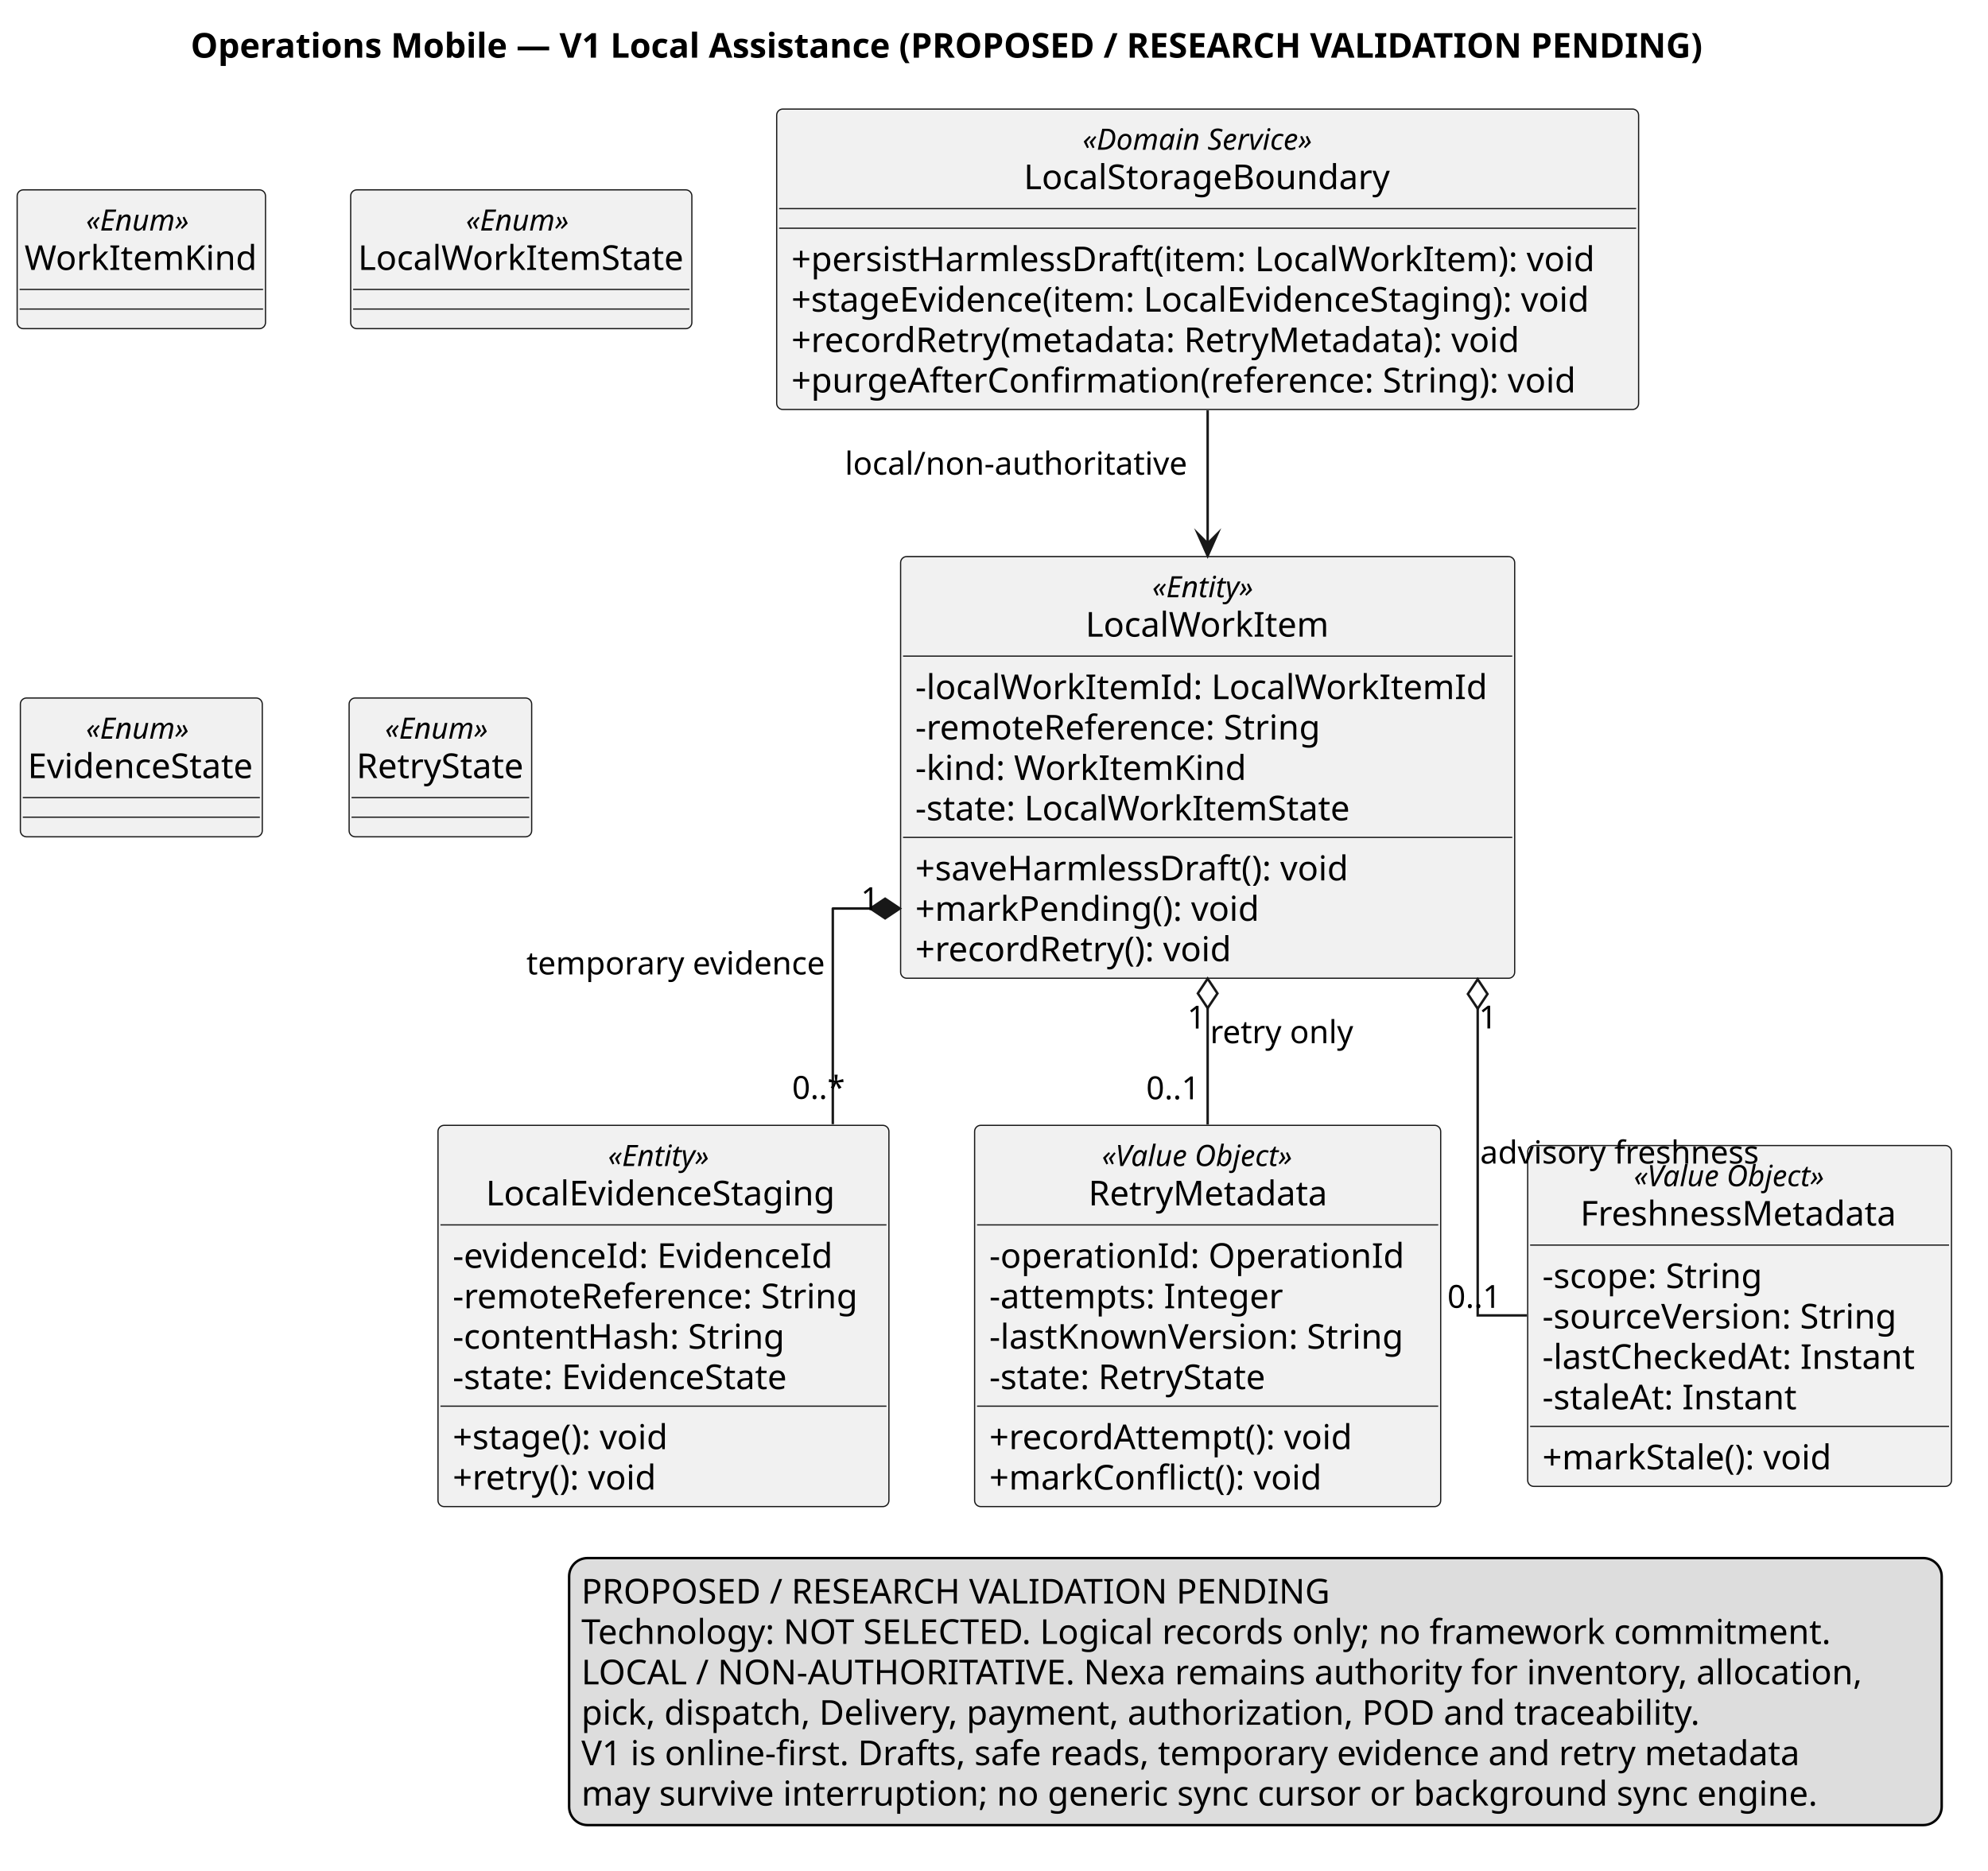
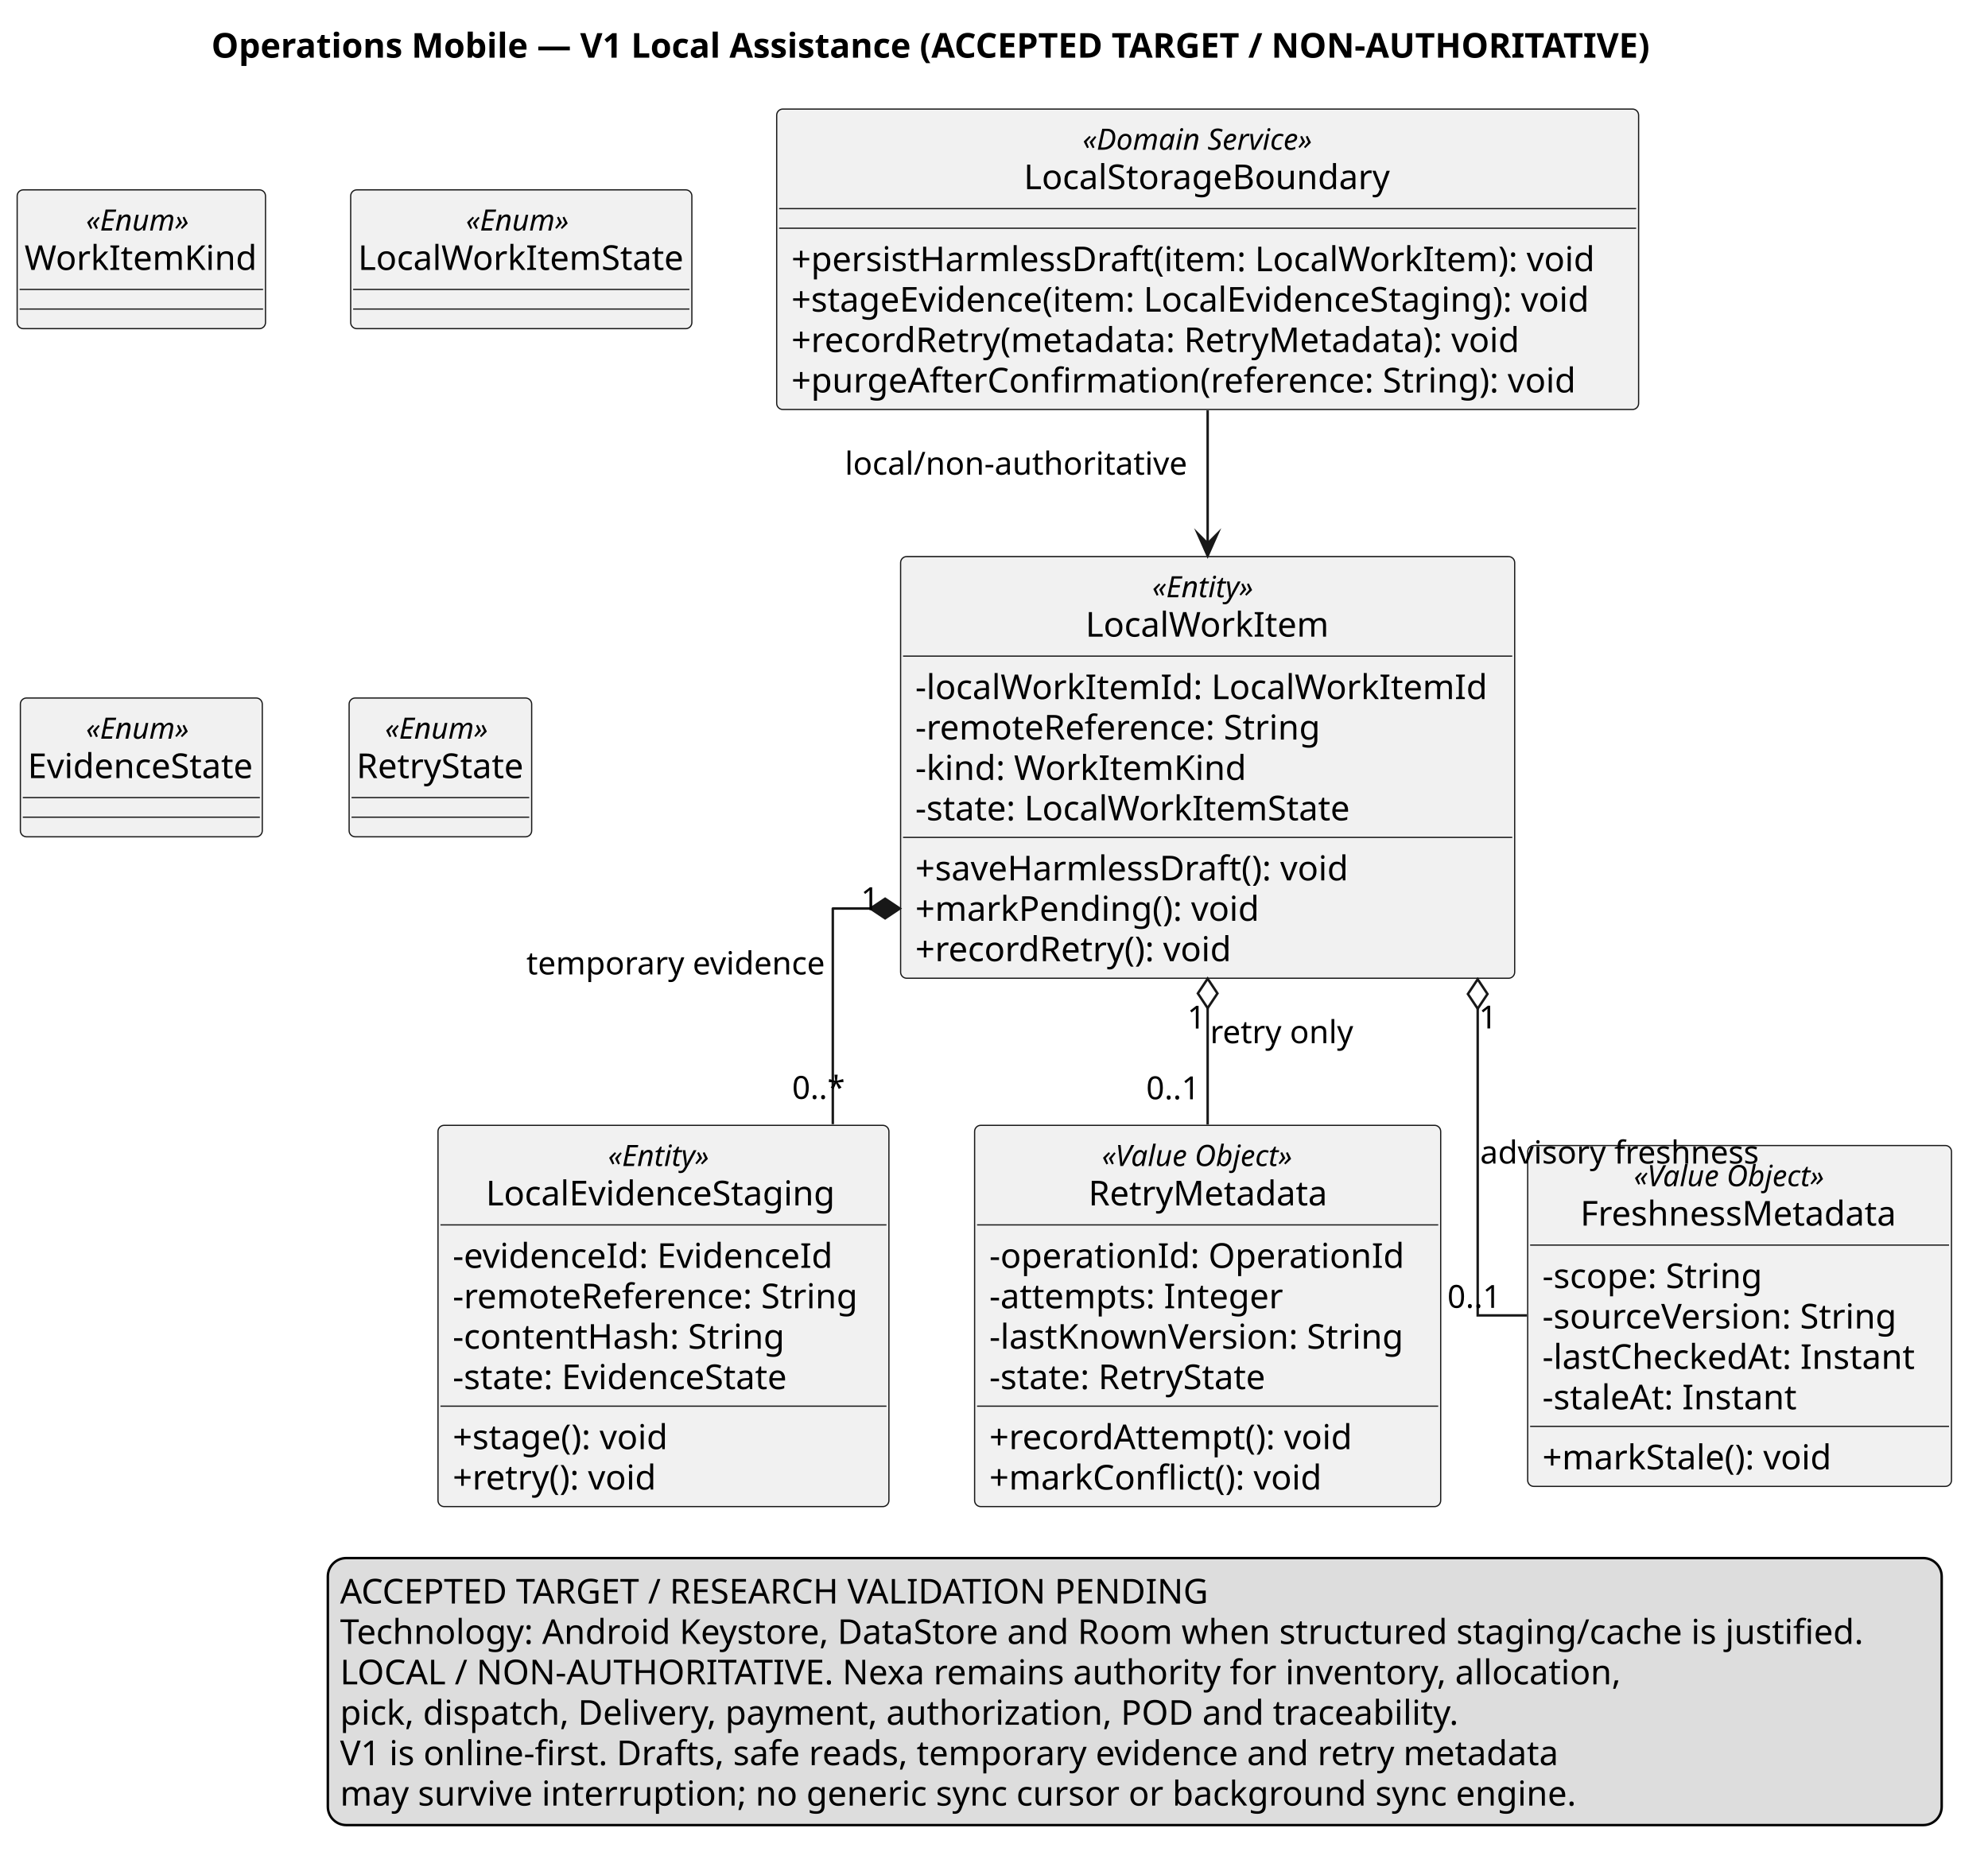
<svg xmlns="http://www.w3.org/2000/svg" contentStyleType="text/css" data-diagram-type="CLASS" height="763px" preserveAspectRatio="none" style="width:811px;height:763px;background:#FFFFFF;" version="1.1" viewBox="0 0 811 763" width="811px" zoomAndPan="magnify">
  <defs />
  <g>
    <g class="title" data-source-line="1">
-       <text fill="#000000" font-family="sans-serif" font-size="14" font-weight="700" lengthAdjust="spacing" textLength="648.539" x="77.784" y="23.535">Operations Mobile — V1 Local Assistance (PROPOSED / RESEARCH VALIDATION PENDING)</text>
+       <text fill="#000000" font-family="sans-serif" font-size="14" font-weight="700" lengthAdjust="spacing" textLength="631.654" x="86.227" y="23.535">Operations Mobile — V1 Local Assistance (ACCEPTED TARGET / NON-AUTHORITATIVE)</text>
    </g>
    <g class="entity" data-qualified-name="LocalWorkItem" data-source-line="7" id="ent0001">
      <rect fill="#F1F1F1" height="172.039" rx="2.5" ry="2.5" style="stroke:#181818;stroke-width:0.5;" width="250.513" x="367.4" y="227.058" />
      <text fill="#000000" font-family="sans-serif" font-size="12" font-style="italic" lengthAdjust="spacing" textLength="45.24" x="470.036" y="243.66">«Entity»</text>
      <text fill="#000000" font-family="sans-serif" font-size="14" lengthAdjust="spacing" textLength="99.641" x="442.836" y="259.726">LocalWorkItem</text>
      <line style="stroke:#181818;stroke-width:0.5;" x1="368.4" x2="616.913" y1="267.679" y2="267.679" />
      <text fill="#000000" font-family="sans-serif" font-size="14" lengthAdjust="spacing" textLength="238.513" x="373.4" y="285.214">-localWorkItemId: LocalWorkItemId</text>
      <text fill="#000000" font-family="sans-serif" font-size="14" lengthAdjust="spacing" textLength="171.951" x="373.4" y="301.703">-remoteReference: String</text>
      <text fill="#000000" font-family="sans-serif" font-size="14" lengthAdjust="spacing" textLength="142.003" x="373.4" y="318.191">-kind: WorkItemKind</text>
      <text fill="#000000" font-family="sans-serif" font-size="14" lengthAdjust="spacing" textLength="183.285" x="373.4" y="334.679">-state: LocalWorkItemState</text>
      <line style="stroke:#181818;stroke-width:0.5;" x1="368.4" x2="616.913" y1="341.632" y2="341.632" />
      <text fill="#000000" font-family="sans-serif" font-size="14" lengthAdjust="spacing" textLength="184.981" x="373.4" y="359.168">+saveHarmlessDraft(): void</text>
      <text fill="#000000" font-family="sans-serif" font-size="14" lengthAdjust="spacing" textLength="147.014" x="373.4" y="375.656">+markPending(): void</text>
      <text fill="#000000" font-family="sans-serif" font-size="14" lengthAdjust="spacing" textLength="136.568" x="373.4" y="392.144">+recordRetry(): void</text>
    </g>
    <g class="entity" data-qualified-name="LocalEvidenceStaging" data-source-line="17" id="ent0002">
      <rect fill="#F1F1F1" height="155.551" rx="2.5" ry="2.5" style="stroke:#181818;stroke-width:0.5;" width="183.951" x="178.68" y="459.098" />
      <text fill="#000000" font-family="sans-serif" font-size="12" font-style="italic" lengthAdjust="spacing" textLength="45.24" x="248.036" y="475.7">«Entity»</text>
      <text fill="#000000" font-family="sans-serif" font-size="14" lengthAdjust="spacing" textLength="144.867" x="198.222" y="491.766">LocalEvidenceStaging</text>
      <line style="stroke:#181818;stroke-width:0.5;" x1="179.68" x2="361.631" y1="499.719" y2="499.719" />
      <text fill="#000000" font-family="sans-serif" font-size="14" lengthAdjust="spacing" textLength="161.164" x="184.68" y="517.255">-evidenceId: EvidenceId</text>
      <text fill="#000000" font-family="sans-serif" font-size="14" lengthAdjust="spacing" textLength="171.951" x="184.68" y="533.743">-remoteReference: String</text>
      <text fill="#000000" font-family="sans-serif" font-size="14" lengthAdjust="spacing" textLength="142.194" x="184.68" y="550.231">-contentHash: String</text>
      <text fill="#000000" font-family="sans-serif" font-size="14" lengthAdjust="spacing" textLength="142.796" x="184.68" y="566.719">-state: EvidenceState</text>
      <line style="stroke:#181818;stroke-width:0.5;" x1="179.68" x2="361.631" y1="573.673" y2="573.673" />
      <text fill="#000000" font-family="sans-serif" font-size="14" lengthAdjust="spacing" textLength="94.432" x="184.68" y="591.208">+stage(): void</text>
      <text fill="#000000" font-family="sans-serif" font-size="14" lengthAdjust="spacing" textLength="89.606" x="184.68" y="607.696">+retry(): void</text>
    </g>
    <g class="entity" data-qualified-name="RetryMetadata" data-source-line="26" id="ent0003">
      <rect fill="#F1F1F1" height="155.551" rx="2.5" ry="2.5" style="stroke:#181818;stroke-width:0.5;" width="190.138" x="397.59" y="459.098" />
      <text fill="#000000" font-family="sans-serif" font-size="12" font-style="italic" lengthAdjust="spacing" textLength="86.291" x="449.513" y="475.7">«Value Object»</text>
      <text fill="#000000" font-family="sans-serif" font-size="14" lengthAdjust="spacing" textLength="97.269" x="444.025" y="491.766">RetryMetadata</text>
      <line style="stroke:#181818;stroke-width:0.5;" x1="398.59" x2="586.728" y1="499.719" y2="499.719" />
      <text fill="#000000" font-family="sans-serif" font-size="14" lengthAdjust="spacing" textLength="175.41" x="403.59" y="517.255">-operationId: OperationId</text>
      <text fill="#000000" font-family="sans-serif" font-size="14" lengthAdjust="spacing" textLength="125.234" x="403.59" y="533.743">-attempts: Integer</text>
      <text fill="#000000" font-family="sans-serif" font-size="14" lengthAdjust="spacing" textLength="178.138" x="403.59" y="550.231">-lastKnownVersion: String</text>
      <text fill="#000000" font-family="sans-serif" font-size="14" lengthAdjust="spacing" textLength="118.576" x="403.59" y="566.719">-state: RetryState</text>
      <line style="stroke:#181818;stroke-width:0.5;" x1="398.59" x2="586.728" y1="573.673" y2="573.673" />
      <text fill="#000000" font-family="sans-serif" font-size="14" lengthAdjust="spacing" textLength="156.686" x="403.59" y="591.208">+recordAttempt(): void</text>
      <text fill="#000000" font-family="sans-serif" font-size="14" lengthAdjust="spacing" textLength="145.134" x="403.59" y="607.696">+markConflict(): void</text>
    </g>
    <g class="entity" data-qualified-name="FreshnessMetadata" data-source-line="35" id="ent0004">
      <rect fill="#F1F1F1" height="139.062" rx="2.5" ry="2.5" style="stroke:#181818;stroke-width:0.5;" width="172.898" x="623.21" y="467.338" />
      <text fill="#000000" font-family="sans-serif" font-size="12" font-style="italic" lengthAdjust="spacing" textLength="86.291" x="666.513" y="483.94">«Value Object»</text>
      <text fill="#000000" font-family="sans-serif" font-size="14" lengthAdjust="spacing" textLength="129.958" x="644.68" y="500.006">FreshnessMetadata</text>
      <line style="stroke:#181818;stroke-width:0.5;" x1="624.21" x2="795.107" y1="507.959" y2="507.959" />
      <text fill="#000000" font-family="sans-serif" font-size="14" lengthAdjust="spacing" textLength="96.448" x="629.21" y="525.495">-scope: String</text>
      <text fill="#000000" font-family="sans-serif" font-size="14" lengthAdjust="spacing" textLength="153.207" x="629.21" y="541.983">-sourceVersion: String</text>
      <text fill="#000000" font-family="sans-serif" font-size="14" lengthAdjust="spacing" textLength="160.898" x="629.21" y="558.471">-lastCheckedAt: Instant</text>
      <text fill="#000000" font-family="sans-serif" font-size="14" lengthAdjust="spacing" textLength="110.558" x="629.21" y="574.959">-staleAt: Instant</text>
      <line style="stroke:#181818;stroke-width:0.5;" x1="624.21" x2="795.107" y1="581.913" y2="581.913" />
      <text fill="#000000" font-family="sans-serif" font-size="14" lengthAdjust="spacing" textLength="124.865" x="629.21" y="599.448">+markStale(): void</text>
    </g>
    <g class="entity" data-qualified-name="LocalStorageBoundary" data-source-line="43" id="ent0005">
      <rect fill="#F1F1F1" height="122.574" rx="2.5" ry="2.5" style="stroke:#181818;stroke-width:0.5;" width="351.616" x="316.85" y="44.488" />
      <text fill="#000000" font-family="sans-serif" font-size="12" font-style="italic" lengthAdjust="spacing" textLength="102.047" x="441.635" y="61.09">«Domain Service»</text>
      <text fill="#000000" font-family="sans-serif" font-size="14" lengthAdjust="spacing" textLength="149.994" x="417.661" y="77.156">LocalStorageBoundary</text>
      <line style="stroke:#181818;stroke-width:0.5;" x1="317.85" x2="667.466" y1="85.109" y2="85.109" />
      <line style="stroke:#181818;stroke-width:0.5;" x1="317.85" x2="667.466" y1="93.109" y2="93.109" />
      <text fill="#000000" font-family="sans-serif" font-size="14" lengthAdjust="spacing" textLength="339.616" x="322.85" y="110.644">+persistHarmlessDraft(item: LocalWorkItem): void</text>
      <text fill="#000000" font-family="sans-serif" font-size="14" lengthAdjust="spacing" textLength="337.463" x="322.85" y="127.133">+stageEvidence(item: LocalEvidenceStaging): void</text>
      <text fill="#000000" font-family="sans-serif" font-size="14" lengthAdjust="spacing" textLength="306.045" x="322.85" y="143.621">+recordRetry(metadata: RetryMetadata): void</text>
      <text fill="#000000" font-family="sans-serif" font-size="14" lengthAdjust="spacing" textLength="332.89" x="322.85" y="160.109">+purgeAfterConfirmation(reference: String): void</text>
    </g>
    <g class="entity" data-qualified-name="WorkItemKind" data-source-line="55" id="ent0010">
      <rect fill="#F1F1F1" height="56.621" rx="2.5" ry="2.5" style="stroke:#181818;stroke-width:0.5;" width="101.314" x="7" y="77.458" />
      <text fill="#000000" font-family="sans-serif" font-size="12" font-style="italic" lengthAdjust="spacing" textLength="45.176" x="35.069" y="94.06">«Enum»</text>
      <text fill="#000000" font-family="sans-serif" font-size="14" lengthAdjust="spacing" textLength="95.314" x="10" y="110.126">WorkItemKind</text>
      <line style="stroke:#181818;stroke-width:0.5;" x1="8" x2="107.314" y1="118.079" y2="118.079" />
      <line style="stroke:#181818;stroke-width:0.5;" x1="8" x2="107.314" y1="126.079" y2="126.079" />
    </g>
    <g class="entity" data-qualified-name="LocalWorkItemState" data-source-line="56" id="ent0011">
      <rect fill="#F1F1F1" height="56.621" rx="2.5" ry="2.5" style="stroke:#181818;stroke-width:0.5;" width="139.185" x="143.06" y="77.458" />
      <text fill="#000000" font-family="sans-serif" font-size="12" font-style="italic" lengthAdjust="spacing" textLength="45.176" x="190.064" y="94.06">«Enum»</text>
      <text fill="#000000" font-family="sans-serif" font-size="14" lengthAdjust="spacing" textLength="133.185" x="146.06" y="110.126">LocalWorkItemState</text>
      <line style="stroke:#181818;stroke-width:0.5;" x1="144.06" x2="281.245" y1="118.079" y2="118.079" />
      <line style="stroke:#181818;stroke-width:0.5;" x1="144.06" x2="281.245" y1="126.079" y2="126.079" />
    </g>
    <g class="entity" data-qualified-name="EvidenceState" data-source-line="57" id="ent0012">
      <rect fill="#F1F1F1" height="56.621" rx="2.5" ry="2.5" style="stroke:#181818;stroke-width:0.5;" width="98.695" x="8.31" y="284.768" />
      <text fill="#000000" font-family="sans-serif" font-size="12" font-style="italic" lengthAdjust="spacing" textLength="45.176" x="35.07" y="301.37">«Enum»</text>
      <text fill="#000000" font-family="sans-serif" font-size="14" lengthAdjust="spacing" textLength="92.695" x="11.31" y="317.436">EvidenceState</text>
      <line style="stroke:#181818;stroke-width:0.5;" x1="9.31" x2="106.005" y1="325.389" y2="325.389" />
      <line style="stroke:#181818;stroke-width:0.5;" x1="9.31" x2="106.005" y1="333.389" y2="333.389" />
    </g>
    <g class="entity" data-qualified-name="RetryState" data-source-line="58" id="ent0013">
      <rect fill="#F1F1F1" height="56.621" rx="2.5" ry="2.5" style="stroke:#181818;stroke-width:0.5;" width="74.476" x="142.42" y="284.768" />
      <text fill="#000000" font-family="sans-serif" font-size="12" font-style="italic" lengthAdjust="spacing" textLength="45.176" x="157.07" y="301.37">«Enum»</text>
      <text fill="#000000" font-family="sans-serif" font-size="14" lengthAdjust="spacing" textLength="68.476" x="145.42" y="317.436">RetryState</text>
      <line style="stroke:#181818;stroke-width:0.5;" x1="143.42" x2="215.896" y1="325.389" y2="325.389" />
      <line style="stroke:#181818;stroke-width:0.5;" x1="143.42" x2="215.896" y1="333.389" y2="333.389" />
    </g>
    <g class="link" data-entity-1="ent0001" data-entity-2="ent0002" data-link-type="composition" data-source-line="50" id="lnk6">
      <path codeLine="50" d="M355.08,370.648 C338.85,370.648 339.74,370.648 339.74,370.648 C339.74,370.648 339.74,415.518 339.74,458.628" fill="none" id="LocalWorkItem-backto-LocalEvidenceStaging" style="stroke:#181818;stroke-width:1;" />
      <polygon fill="#181818" points="367.08,370.648,361.08,366.648,355.08,370.648,361.08,374.648,367.08,370.648" style="stroke:#181818;stroke-width:1;stroke-linejoin:miter;stroke-miterlimit:10;" />
      <text fill="#000000" font-family="sans-serif" font-size="13" lengthAdjust="spacing" textLength="124.255" x="214.74" y="397.537">temporary evidence</text>
      <text fill="#000000" font-family="sans-serif" font-size="13" lengthAdjust="spacing" textLength="8.22" x="351.191" y="371.277">1</text>
      <text fill="#000000" font-family="sans-serif" font-size="13" lengthAdjust="spacing" textLength="22.712" x="323.127" y="448.306">0..*</text>
    </g>
    <g class="link" data-entity-1="ent0001" data-entity-2="ent0003" data-link-type="aggregation" data-source-line="51" id="lnk7">
      <path codeLine="51" d="M492.66,411.278 C492.66,430.858 492.66,439.548 492.66,458.768" fill="none" id="LocalWorkItem-backto-RetryMetadata" style="stroke:#181818;stroke-width:1;" />
      <polygon fill="none" points="492.66,399.278,488.66,405.278,492.66,411.278,496.66,405.278,492.66,399.278" style="stroke:#181818;stroke-width:1;stroke-linejoin:miter;stroke-miterlimit:10;" />
      <text fill="#000000" font-family="sans-serif" font-size="13" lengthAdjust="spacing" textLength="60.252" x="493.66" y="425.597">retry only</text>
      <text fill="#000000" font-family="sans-serif" font-size="13" lengthAdjust="spacing" textLength="8.22" x="484.338" y="419.619">1</text>
      <text fill="#000000" font-family="sans-serif" font-size="13" lengthAdjust="spacing" textLength="24.667" x="467.585" y="448.459">0..1</text>
    </g>
    <g class="link" data-entity-1="ent0001" data-entity-2="ent0004" data-link-type="aggregation" data-source-line="52" id="lnk8">
      <path codeLine="52" d="M602.82,411.518 C602.82,474.428 602.82,536.648 602.82,536.648 C602.82,536.648 611.04,536.648 622.91,536.648" fill="none" id="LocalWorkItem-backto-FreshnessMetadata" style="stroke:#181818;stroke-width:1;" />
      <polygon fill="none" points="602.82,399.518,598.82,405.518,602.82,411.518,606.82,405.518,602.82,399.518" style="stroke:#181818;stroke-width:1;stroke-linejoin:miter;stroke-miterlimit:10;" />
      <text fill="#000000" font-family="sans-serif" font-size="13" lengthAdjust="spacing" textLength="117.286" x="603.82" y="474.697">advisory freshness</text>
      <text fill="#000000" font-family="sans-serif" font-size="13" lengthAdjust="spacing" textLength="8.22" x="603.289" y="419.585">1</text>
      <text fill="#000000" font-family="sans-serif" font-size="13" lengthAdjust="spacing" textLength="24.667" x="590.452" y="533.566">0..1</text>
    </g>
    <g class="link" data-entity-1="ent0005" data-entity-2="ent0001" data-link-type="dependency" data-source-line="53" id="lnk9">
      <path codeLine="53" d="M492.66,167.408 C492.66,186.028 492.66,201.828 492.66,221.738" fill="none" id="LocalStorageBoundary-to-LocalWorkItem" style="stroke:#181818;stroke-width:1;" />
      <polygon fill="#181818" points="492.66,226.738,496.66,217.738,492.66,221.738,488.66,217.738,492.66,226.738" style="stroke:#181818;stroke-width:1;stroke-linejoin:miter;stroke-miterlimit:10;" />
      <text fill="#000000" font-family="sans-serif" font-size="13" lengthAdjust="spacing" textLength="147.672" x="344.66" y="193.647">local/non-authoritative</text>
    </g>
    <g class="legend" data-source-line="60">
-       <rect fill="#DDDDDD" height="108.93" rx="7.5" ry="7.5" style="stroke:#000000;stroke-width:1;" width="559.938" x="232.17" y="635.649" />
-       <text fill="#000000" font-family="sans-serif" font-size="14" lengthAdjust="spacing" textLength="312.019" x="237.17" y="654.184">PROPOSED / RESEARCH VALIDATION PENDING</text>
-       <text fill="#000000" font-family="sans-serif" font-size="14" lengthAdjust="spacing" textLength="531.98" x="237.17" y="670.673">Technology: NOT SELECTED. Logical records only; no framework commitment.</text>
-       <text fill="#000000" font-family="sans-serif" font-size="14" lengthAdjust="spacing" textLength="549.938" x="237.17" y="687.161">LOCAL / NON-AUTHORITATIVE. Nexa remains authority for inventory, allocation,</text>
-       <text fill="#000000" font-family="sans-serif" font-size="14" lengthAdjust="spacing" textLength="476.834" x="237.17" y="703.649">pick, dispatch, Delivery, payment, authorization, POD and traceability.</text>
-       <text fill="#000000" font-family="sans-serif" font-size="14" lengthAdjust="spacing" textLength="520.304" x="237.17" y="720.137">V1 is online-first. Drafts, safe reads, temporary evidence and retry metadata</text>
-       <text fill="#000000" font-family="sans-serif" font-size="14" lengthAdjust="spacing" textLength="522.614" x="237.17" y="736.626">may survive interruption; no generic sync cursor or background sync engine.</text>
+       <rect fill="#DDDDDD" height="108.93" rx="7.5" ry="7.5" style="stroke:#000000;stroke-width:1;" width="658.368" x="133.739" y="635.649" />
+       <text fill="#000000" font-family="sans-serif" font-size="14" lengthAdjust="spacing" textLength="369.961" x="138.739" y="654.184">ACCEPTED TARGET / RESEARCH VALIDATION PENDING</text>
+       <text fill="#000000" font-family="sans-serif" font-size="14" lengthAdjust="spacing" textLength="648.368" x="138.739" y="670.673">Technology: Android Keystore, DataStore and Room when structured staging/cache is justified.</text>
+       <text fill="#000000" font-family="sans-serif" font-size="14" lengthAdjust="spacing" textLength="549.938" x="138.739" y="687.161">LOCAL / NON-AUTHORITATIVE. Nexa remains authority for inventory, allocation,</text>
+       <text fill="#000000" font-family="sans-serif" font-size="14" lengthAdjust="spacing" textLength="476.834" x="138.739" y="703.649">pick, dispatch, Delivery, payment, authorization, POD and traceability.</text>
+       <text fill="#000000" font-family="sans-serif" font-size="14" lengthAdjust="spacing" textLength="520.304" x="138.739" y="720.137">V1 is online-first. Drafts, safe reads, temporary evidence and retry metadata</text>
+       <text fill="#000000" font-family="sans-serif" font-size="14" lengthAdjust="spacing" textLength="522.614" x="138.739" y="736.626">may survive interruption; no generic sync cursor or background sync engine.</text>
    </g>
  </g>
</svg>
